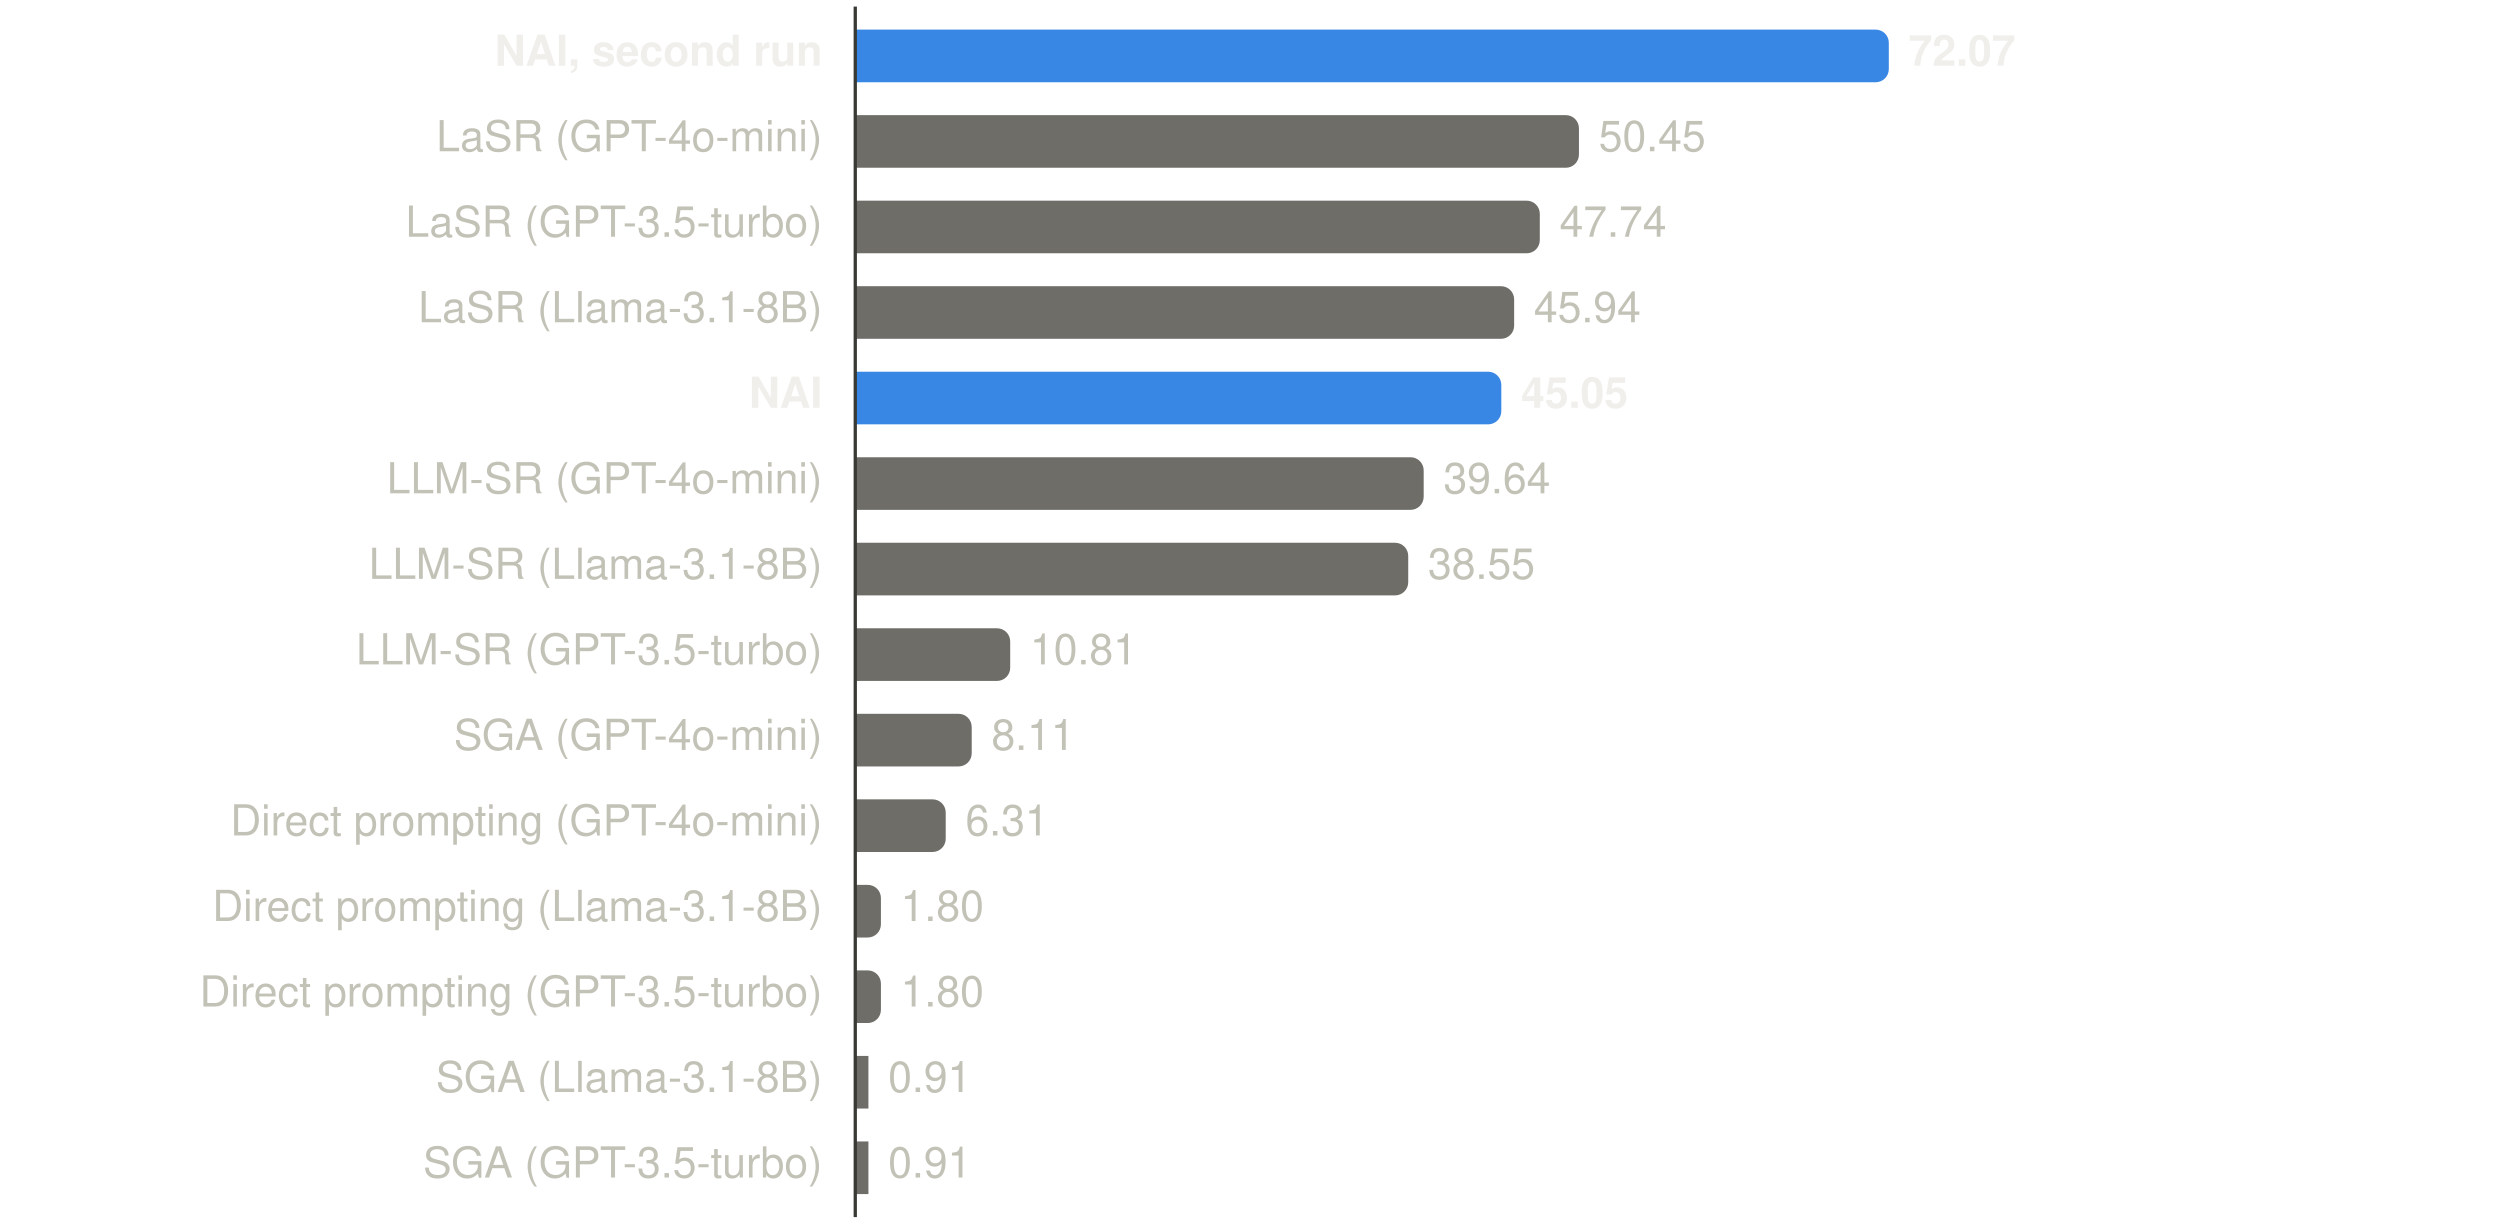
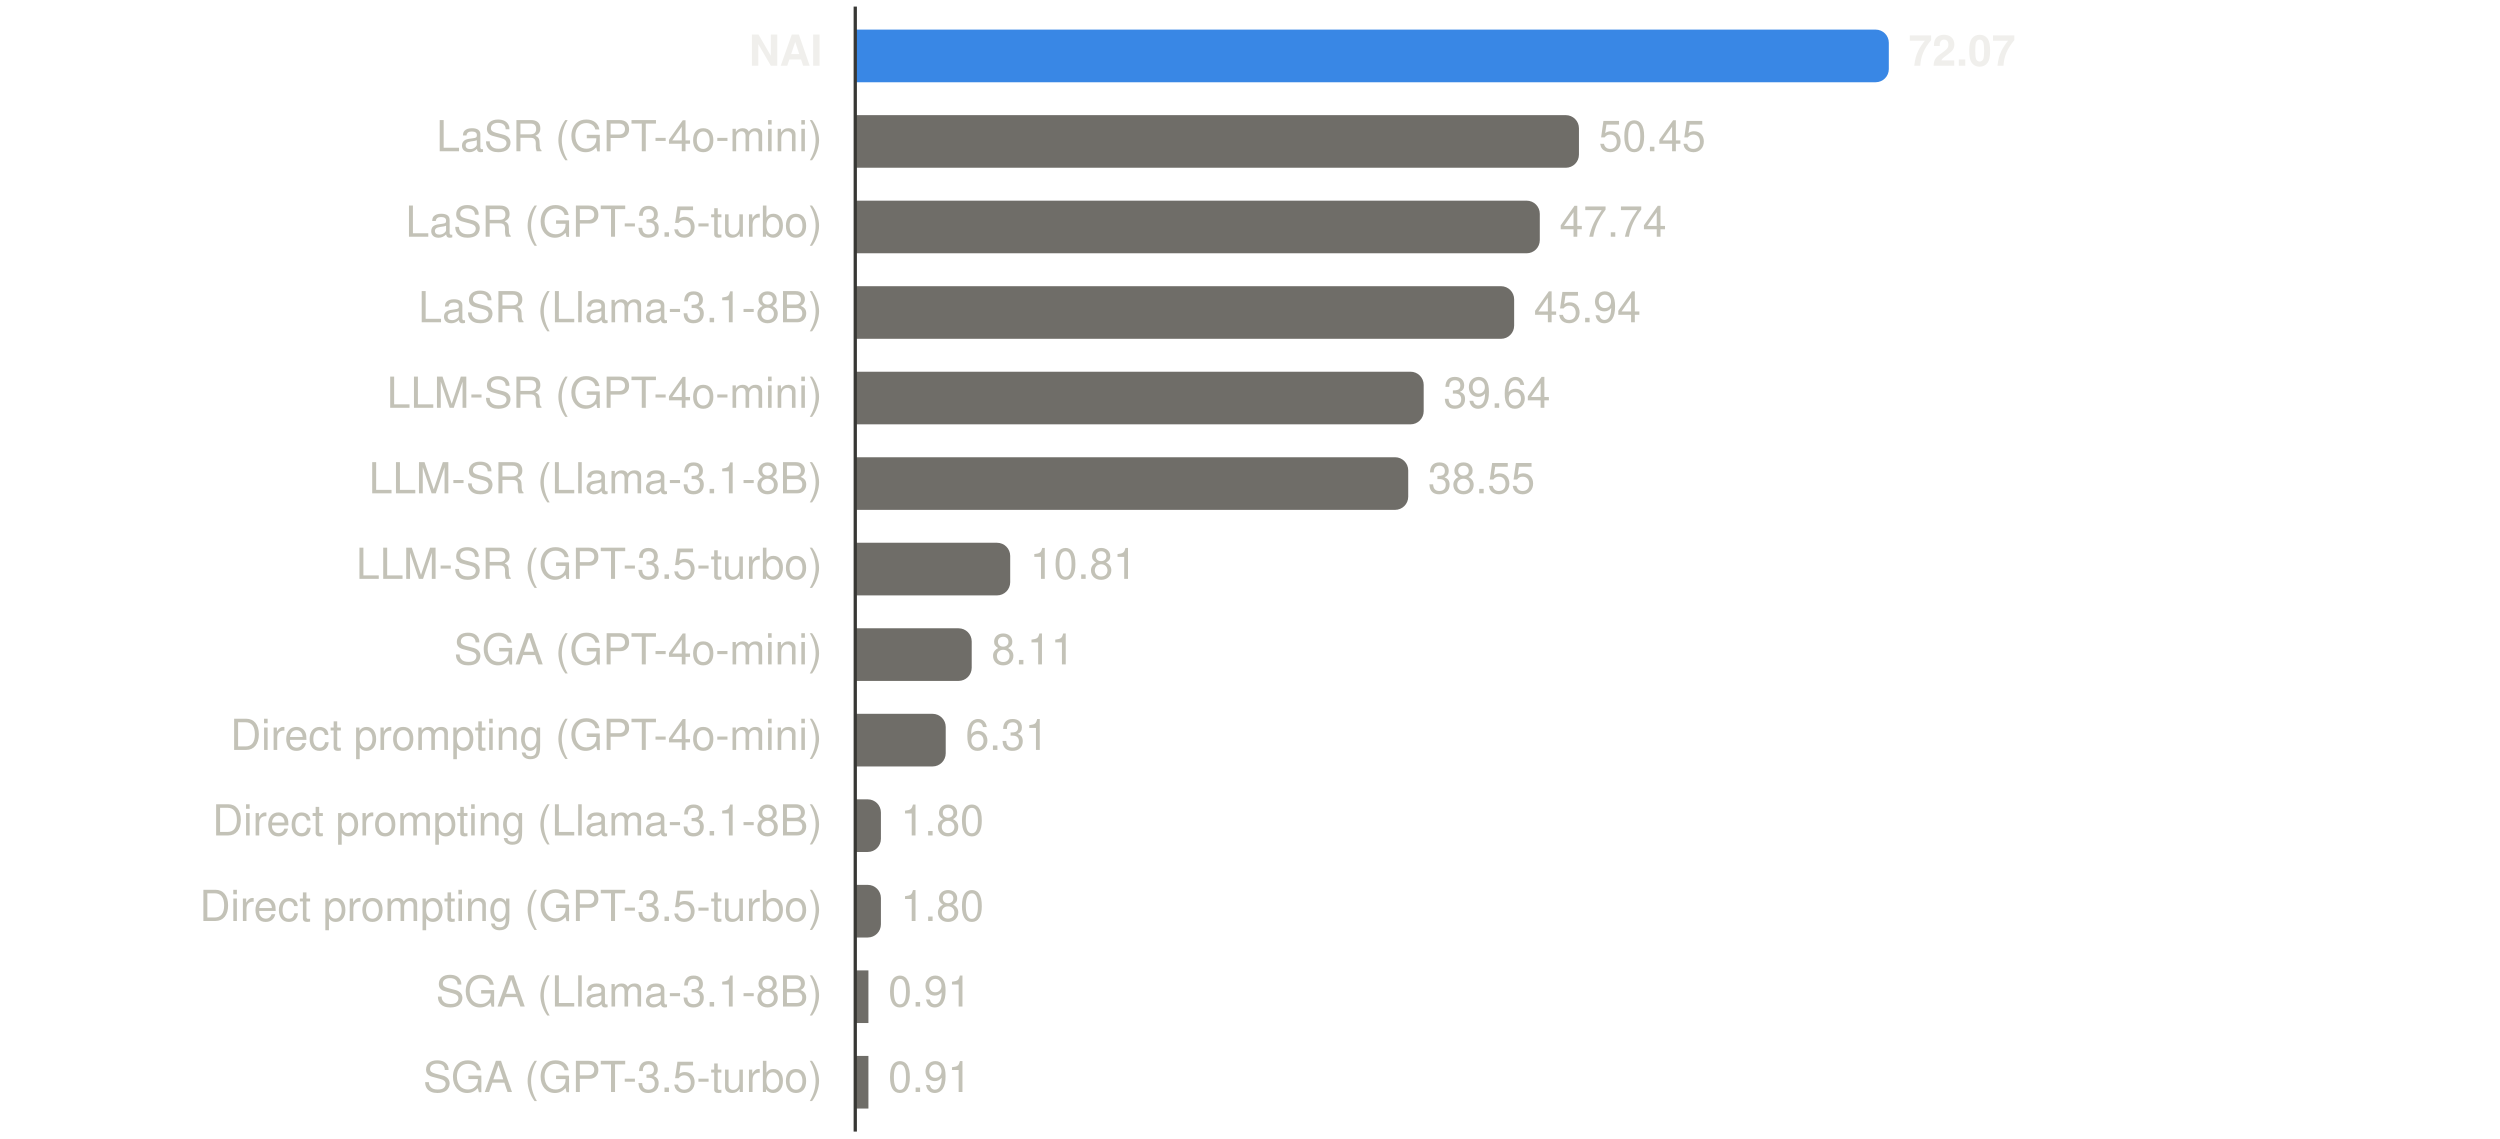
- <svg xmlns="http://www.w3.org/2000/svg" width="760" height="372" viewBox="0 0 760 372" role="img" aria-labelledby="t d">
+ <svg xmlns="http://www.w3.org/2000/svg" width="760" height="346" viewBox="0 0 760 346" role="img" aria-labelledby="t d">
  <g font-family="system-ui, -apple-system, 'Segoe UI', Helvetica, Arial, sans-serif" font-size="13">
-     <text x="250" y="17.0" fill="#f0efec" text-anchor="end" dominant-baseline="central" font-weight="700">NAI, second run</text>
+     <text x="250" y="17.0" fill="#f0efec" text-anchor="end" dominant-baseline="central" font-weight="700">NAI</text>
    <path d="M260.0 9.0 H570.2 a4 4 0 0 1 4 4 V21.0 a4 4 0 0 1 -4 4 H260.0 Z" fill="#3987e5" />
    <text x="580.2" y="17.0" fill="#f0efec" dominant-baseline="central" font-weight="700">72.07</text>
    <text x="250" y="43.0" fill="#c3c2b7" text-anchor="end" dominant-baseline="central">LaSR (GPT-4o-mini)</text>
    <path d="M260.0 35.0 H476.0 a4 4 0 0 1 4 4 V47.0 a4 4 0 0 1 -4 4 H260.0 Z" fill="#6f6d68" />
    <text x="486.0" y="43.0" fill="#c3c2b7" dominant-baseline="central">50.45</text>
    <text x="250" y="69.0" fill="#c3c2b7" text-anchor="end" dominant-baseline="central">LaSR (GPT-3.5-turbo)</text>
    <path d="M260.0 61.0 H464.1 a4 4 0 0 1 4 4 V73.0 a4 4 0 0 1 -4 4 H260.0 Z" fill="#6f6d68" />
    <text x="474.1" y="69.0" fill="#c3c2b7" dominant-baseline="central">47.74</text>
    <text x="250" y="95.0" fill="#c3c2b7" text-anchor="end" dominant-baseline="central">LaSR (Llama-3.1-8B)</text>
    <path d="M260.0 87.0 H456.3 a4 4 0 0 1 4 4 V99.0 a4 4 0 0 1 -4 4 H260.0 Z" fill="#6f6d68" />
    <text x="466.3" y="95.0" fill="#c3c2b7" dominant-baseline="central">45.94</text>
-     <text x="250" y="121.0" fill="#f0efec" text-anchor="end" dominant-baseline="central" font-weight="700">NAI</text>
-     <path d="M260.0 113.0 H452.4 a4 4 0 0 1 4 4 V125.0 a4 4 0 0 1 -4 4 H260.0 Z" fill="#3987e5" />
-     <text x="462.4" y="121.0" fill="#f0efec" dominant-baseline="central" font-weight="700">45.05</text>
-     <text x="250" y="147.0" fill="#c3c2b7" text-anchor="end" dominant-baseline="central">LLM-SR (GPT-4o-mini)</text>
-     <path d="M260.0 139.0 H428.8 a4 4 0 0 1 4 4 V151.0 a4 4 0 0 1 -4 4 H260.0 Z" fill="#6f6d68" />
-     <text x="438.8" y="147.0" fill="#c3c2b7" dominant-baseline="central">39.64</text>
-     <text x="250" y="173.0" fill="#c3c2b7" text-anchor="end" dominant-baseline="central">LLM-SR (Llama-3.1-8B)</text>
-     <path d="M260.0 165.0 H424.1 a4 4 0 0 1 4 4 V177.0 a4 4 0 0 1 -4 4 H260.0 Z" fill="#6f6d68" />
-     <text x="434.1" y="173.0" fill="#c3c2b7" dominant-baseline="central">38.55</text>
-     <text x="250" y="199.0" fill="#c3c2b7" text-anchor="end" dominant-baseline="central">LLM-SR (GPT-3.5-turbo)</text>
-     <path d="M260.0 191.0 H303.1 a4 4 0 0 1 4 4 V203.0 a4 4 0 0 1 -4 4 H260.0 Z" fill="#6f6d68" />
-     <text x="313.1" y="199.0" fill="#c3c2b7" dominant-baseline="central">10.81</text>
-     <text x="250" y="225.0" fill="#c3c2b7" text-anchor="end" dominant-baseline="central">SGA (GPT-4o-mini)</text>
-     <path d="M260.0 217.0 H291.4 a4 4 0 0 1 4 4 V229.0 a4 4 0 0 1 -4 4 H260.0 Z" fill="#6f6d68" />
-     <text x="301.4" y="225.0" fill="#c3c2b7" dominant-baseline="central">8.11</text>
-     <text x="250" y="251.0" fill="#c3c2b7" text-anchor="end" dominant-baseline="central">Direct prompting (GPT-4o-mini)</text>
-     <path d="M260.0 243.0 H283.5 a4 4 0 0 1 4 4 V255.0 a4 4 0 0 1 -4 4 H260.0 Z" fill="#6f6d68" />
-     <text x="293.5" y="251.0" fill="#c3c2b7" dominant-baseline="central">6.31</text>
-     <text x="250" y="277.0" fill="#c3c2b7" text-anchor="end" dominant-baseline="central">Direct prompting (Llama-3.1-8B)</text>
+     <text x="250" y="121.0" fill="#c3c2b7" text-anchor="end" dominant-baseline="central">LLM-SR (GPT-4o-mini)</text>
+     <path d="M260.0 113.0 H428.8 a4 4 0 0 1 4 4 V125.0 a4 4 0 0 1 -4 4 H260.0 Z" fill="#6f6d68" />
+     <text x="438.8" y="121.0" fill="#c3c2b7" dominant-baseline="central">39.64</text>
+     <text x="250" y="147.0" fill="#c3c2b7" text-anchor="end" dominant-baseline="central">LLM-SR (Llama-3.1-8B)</text>
+     <path d="M260.0 139.0 H424.1 a4 4 0 0 1 4 4 V151.0 a4 4 0 0 1 -4 4 H260.0 Z" fill="#6f6d68" />
+     <text x="434.1" y="147.0" fill="#c3c2b7" dominant-baseline="central">38.55</text>
+     <text x="250" y="173.0" fill="#c3c2b7" text-anchor="end" dominant-baseline="central">LLM-SR (GPT-3.5-turbo)</text>
+     <path d="M260.0 165.0 H303.1 a4 4 0 0 1 4 4 V177.0 a4 4 0 0 1 -4 4 H260.0 Z" fill="#6f6d68" />
+     <text x="313.1" y="173.0" fill="#c3c2b7" dominant-baseline="central">10.81</text>
+     <text x="250" y="199.0" fill="#c3c2b7" text-anchor="end" dominant-baseline="central">SGA (GPT-4o-mini)</text>
+     <path d="M260.0 191.0 H291.4 a4 4 0 0 1 4 4 V203.0 a4 4 0 0 1 -4 4 H260.0 Z" fill="#6f6d68" />
+     <text x="301.4" y="199.0" fill="#c3c2b7" dominant-baseline="central">8.11</text>
+     <text x="250" y="225.0" fill="#c3c2b7" text-anchor="end" dominant-baseline="central">Direct prompting (GPT-4o-mini)</text>
+     <path d="M260.0 217.0 H283.5 a4 4 0 0 1 4 4 V229.0 a4 4 0 0 1 -4 4 H260.0 Z" fill="#6f6d68" />
+     <text x="293.5" y="225.0" fill="#c3c2b7" dominant-baseline="central">6.31</text>
+     <text x="250" y="251.0" fill="#c3c2b7" text-anchor="end" dominant-baseline="central">Direct prompting (Llama-3.1-8B)</text>
+     <path d="M260.0 243.0 H263.8 a4 4 0 0 1 4 4 V255.0 a4 4 0 0 1 -4 4 H260.0 Z" fill="#6f6d68" />
+     <text x="273.8" y="251.0" fill="#c3c2b7" dominant-baseline="central">1.80</text>
+     <text x="250" y="277.0" fill="#c3c2b7" text-anchor="end" dominant-baseline="central">Direct prompting (GPT-3.5-turbo)</text>
    <path d="M260.0 269.0 H263.8 a4 4 0 0 1 4 4 V281.0 a4 4 0 0 1 -4 4 H260.0 Z" fill="#6f6d68" />
    <text x="273.8" y="277.0" fill="#c3c2b7" dominant-baseline="central">1.80</text>
-     <text x="250" y="303.0" fill="#c3c2b7" text-anchor="end" dominant-baseline="central">Direct prompting (GPT-3.5-turbo)</text>
-     <path d="M260.0 295.0 H263.8 a4 4 0 0 1 4 4 V307.0 a4 4 0 0 1 -4 4 H260.0 Z" fill="#6f6d68" />
-     <text x="273.8" y="303.0" fill="#c3c2b7" dominant-baseline="central">1.80</text>
-     <text x="250" y="329.0" fill="#c3c2b7" text-anchor="end" dominant-baseline="central">SGA (Llama-3.1-8B)</text>
+     <text x="250" y="303.0" fill="#c3c2b7" text-anchor="end" dominant-baseline="central">SGA (Llama-3.1-8B)</text>
+     <rect x="260.0" y="295.0" width="4.0" height="16" fill="#6f6d68" />
+     <text x="270.0" y="303.0" fill="#c3c2b7" dominant-baseline="central">0.91</text>
+     <text x="250" y="329.0" fill="#c3c2b7" text-anchor="end" dominant-baseline="central">SGA (GPT-3.5-turbo)</text>
    <rect x="260.0" y="321.0" width="4.0" height="16" fill="#6f6d68" />
    <text x="270.0" y="329.0" fill="#c3c2b7" dominant-baseline="central">0.91</text>
-     <text x="250" y="355.0" fill="#c3c2b7" text-anchor="end" dominant-baseline="central">SGA (GPT-3.5-turbo)</text>
-     <rect x="260.0" y="347.0" width="4.0" height="16" fill="#6f6d68" />
-     <text x="270.0" y="355.0" fill="#c3c2b7" dominant-baseline="central">0.91</text>
-     <line x1="260" y1="2" x2="260" y2="370" stroke="#383835" stroke-width="1" />
+     <line x1="260" y1="2" x2="260" y2="344" stroke="#383835" stroke-width="1" />
  </g>
</svg>
